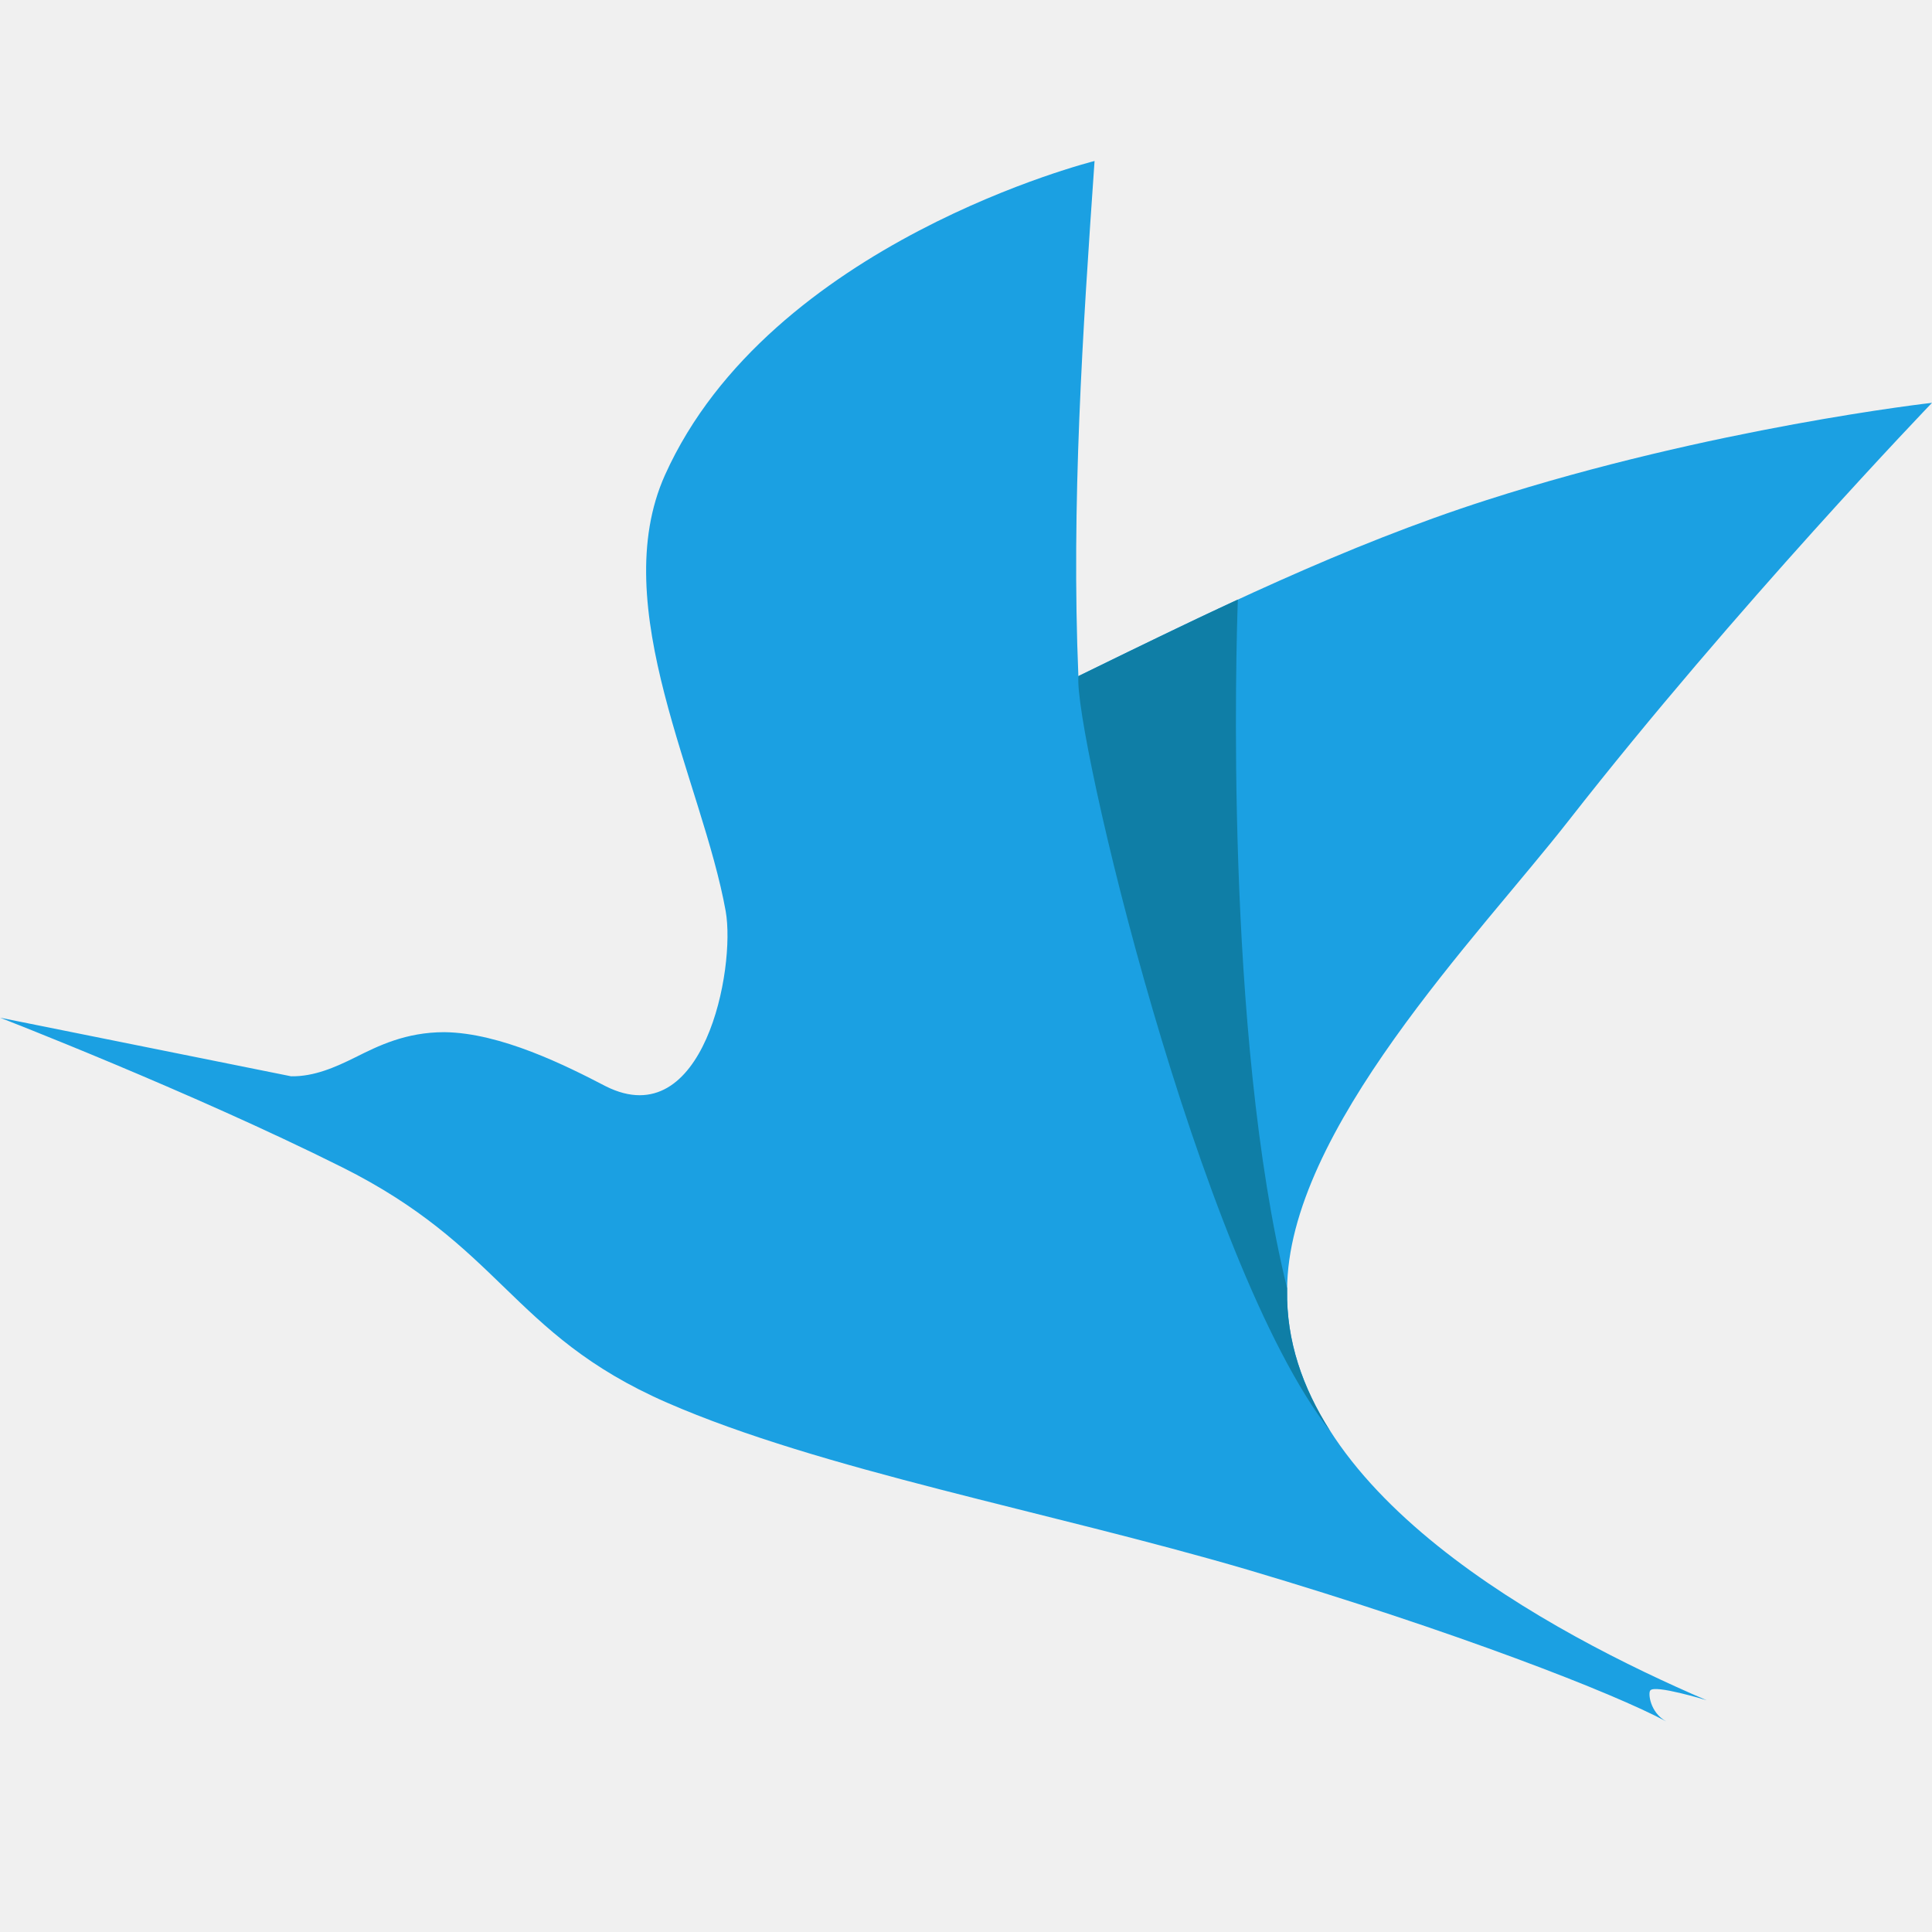
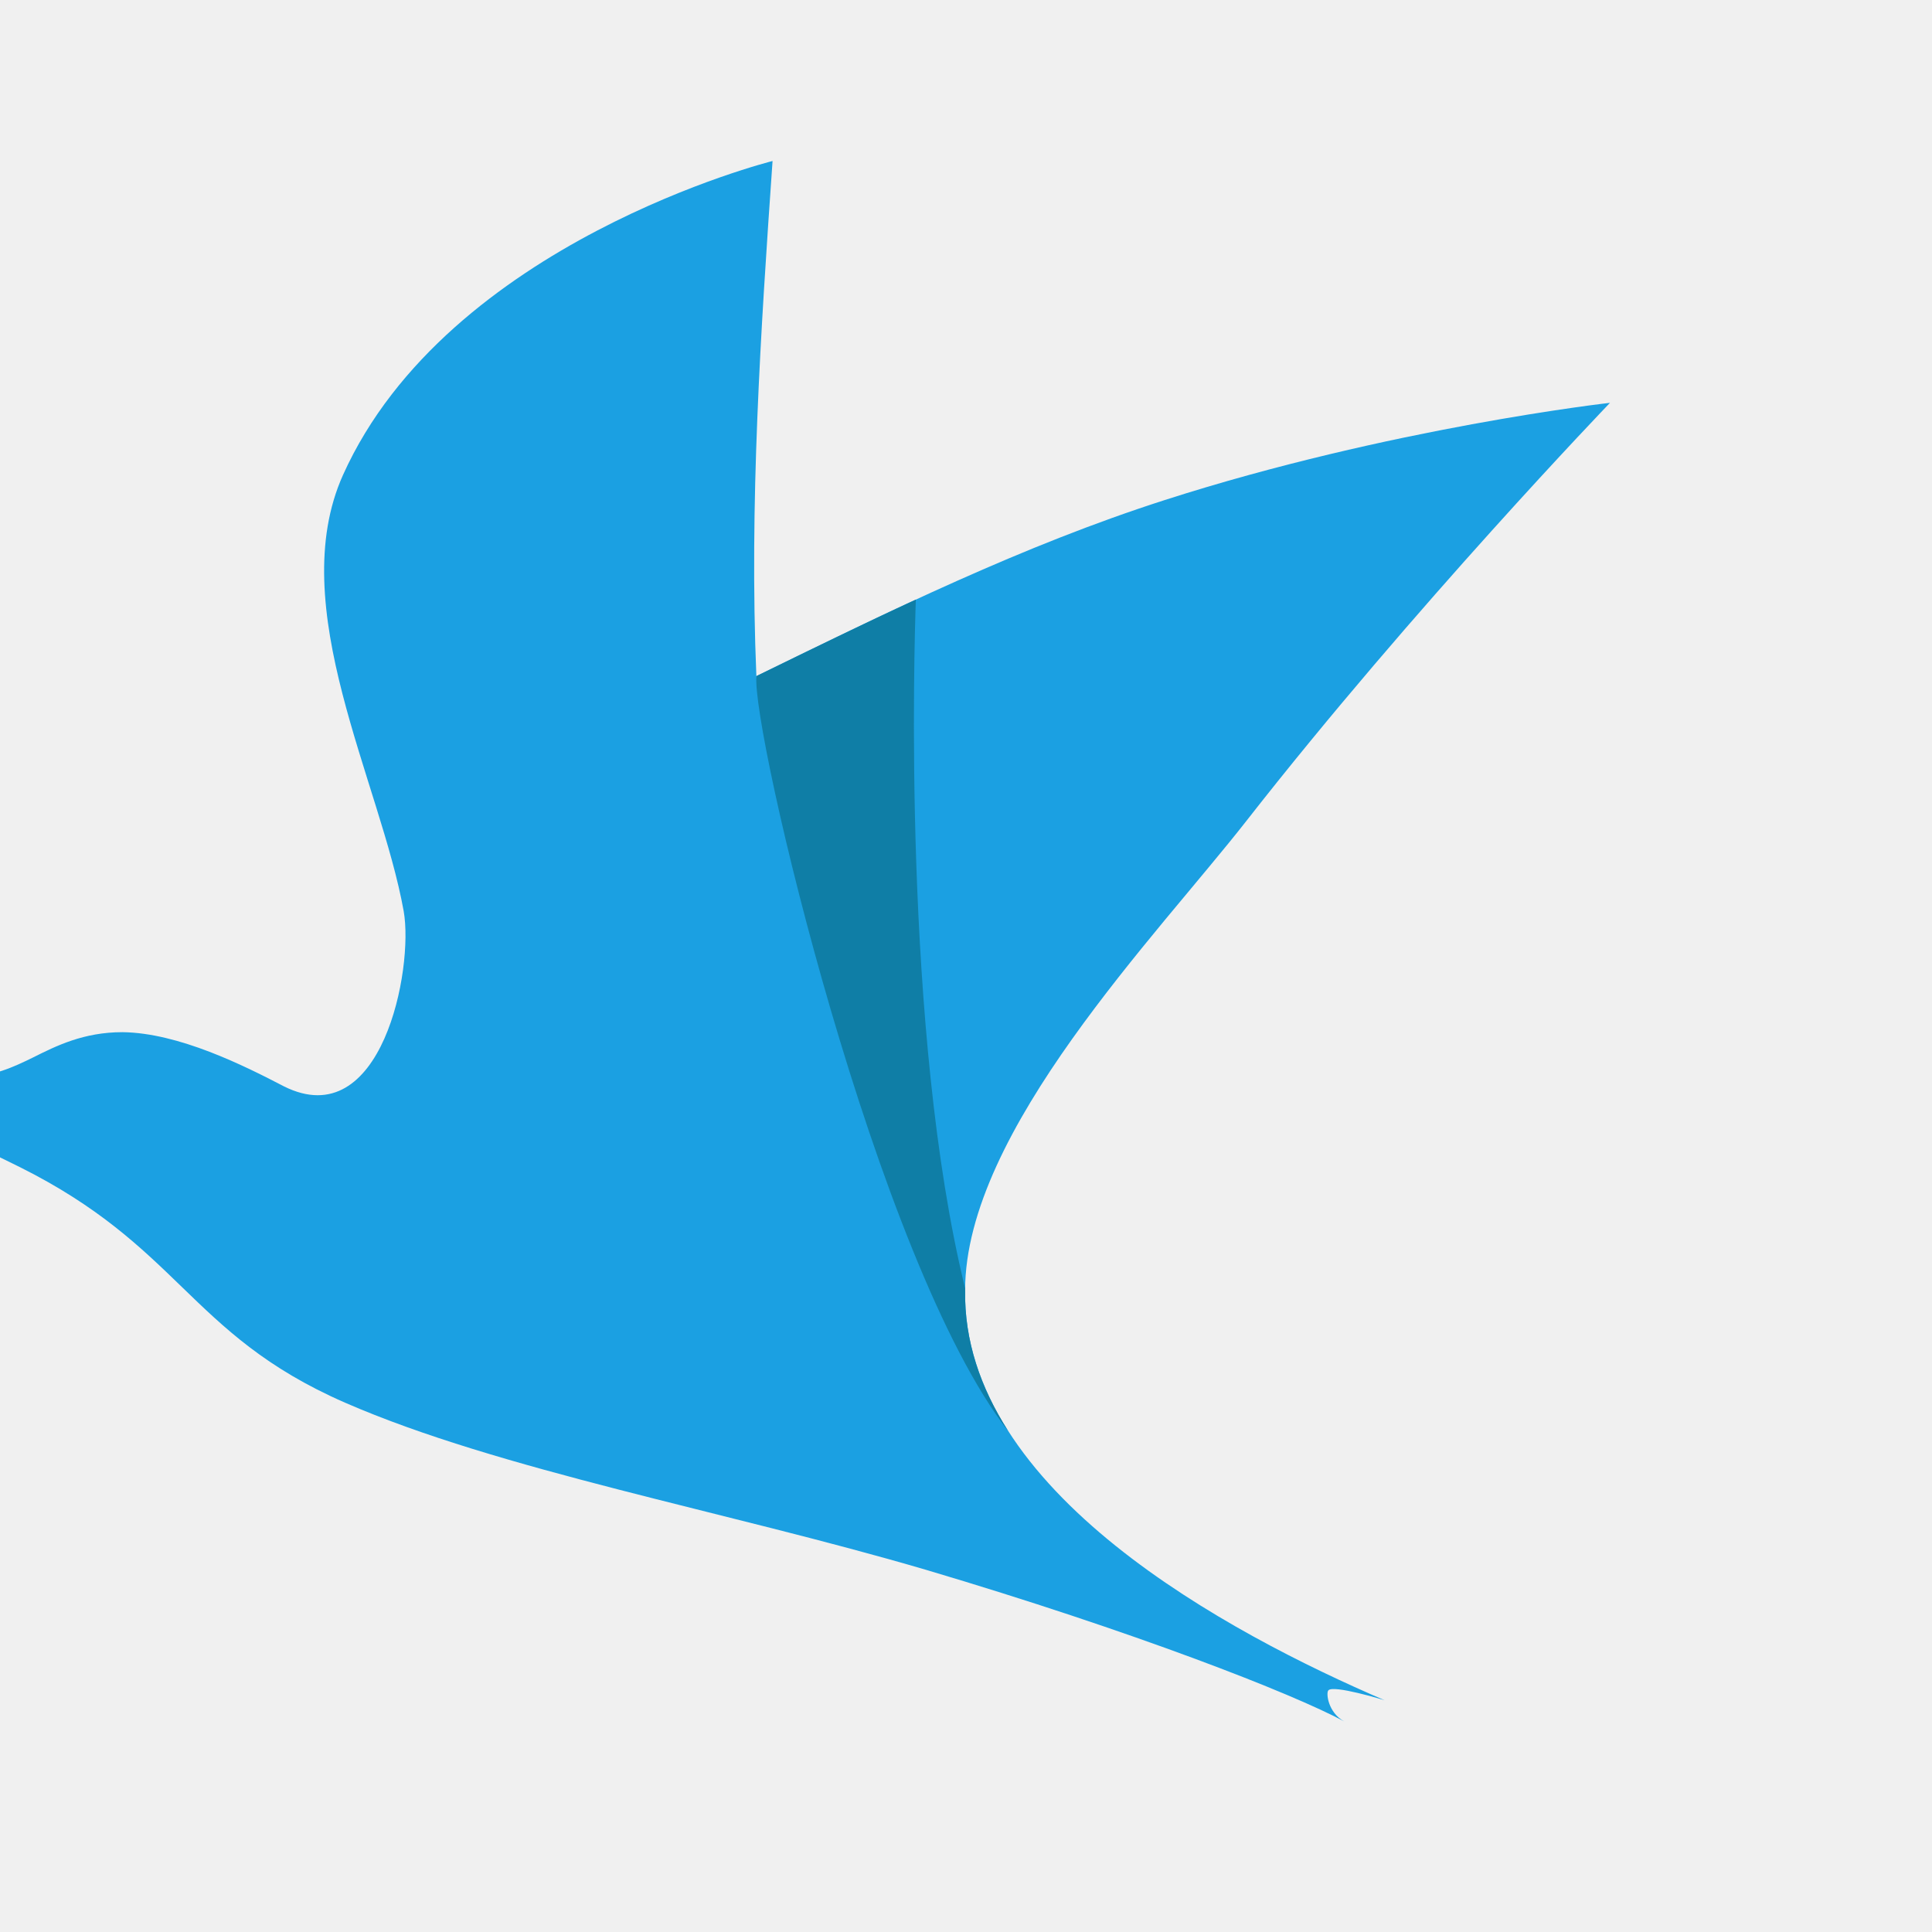
- <svg xmlns="http://www.w3.org/2000/svg" width="24" height="24" viewBox="0 0 24 24" fill="none">
+ <svg xmlns="http://www.w3.org/2000/svg" width="100" height="100" viewBox="4 0 24 24" fill="none">
  <g clip-path="url(#clip0)">
    <path d="M15.989 16.027C15.989 14.053 18.372 11.62 19.486 10.194C21.563 7.538 24 5.004 24 5.004C24 5.004 21.267 5.312 18.465 6.213C16.709 6.777 15.049 7.591 13.396 8.399C13.307 6.275 13.449 4.121 13.597 2C13.597 2 9.564 3.006 8.261 5.9C7.526 7.537 8.726 9.708 9.015 11.32C9.141 12.037 8.742 14.102 7.527 13.495C7.037 13.24 6.221 12.83 5.521 12.822C5.039 12.822 4.699 12.992 4.415 13.134C4.165 13.258 3.901 13.375 3.616 13.37L0 12.642C0 12.642 2.361 13.556 4.25 14.5C5.228 14.989 5.753 15.497 6.259 15.987C6.789 16.5 7.299 16.993 8.285 17.424C10.208 18.263 13.007 18.769 15.5 19.5C18.086 20.267 20.057 21.038 20.698 21.384C20.497 21.273 20.472 21.034 20.5 21C20.553 20.922 21.2 21.121 21.2 21.121C19.275 20.294 15.948 18.528 15.989 16.027Z" fill="#1BA0E2" />
    <path d="M15.989 16.004C15.989 16.012 15.989 16.019 15.989 16.027C15.978 16.659 16.183 17.244 16.526 17.78C14.885 15.682 13.329 9.05 13.397 8.399L13.426 8.384C14.074 8.068 14.722 7.75 15.377 7.448C15.358 7.979 15.207 12.824 15.989 16.004Z" fill="#0F7EA6" />
  </g>
  <defs>
    <clippath id="clip0">
      <rect width="24" height="24" fill="white" />
    </clippath>
  </defs>
</svg>
